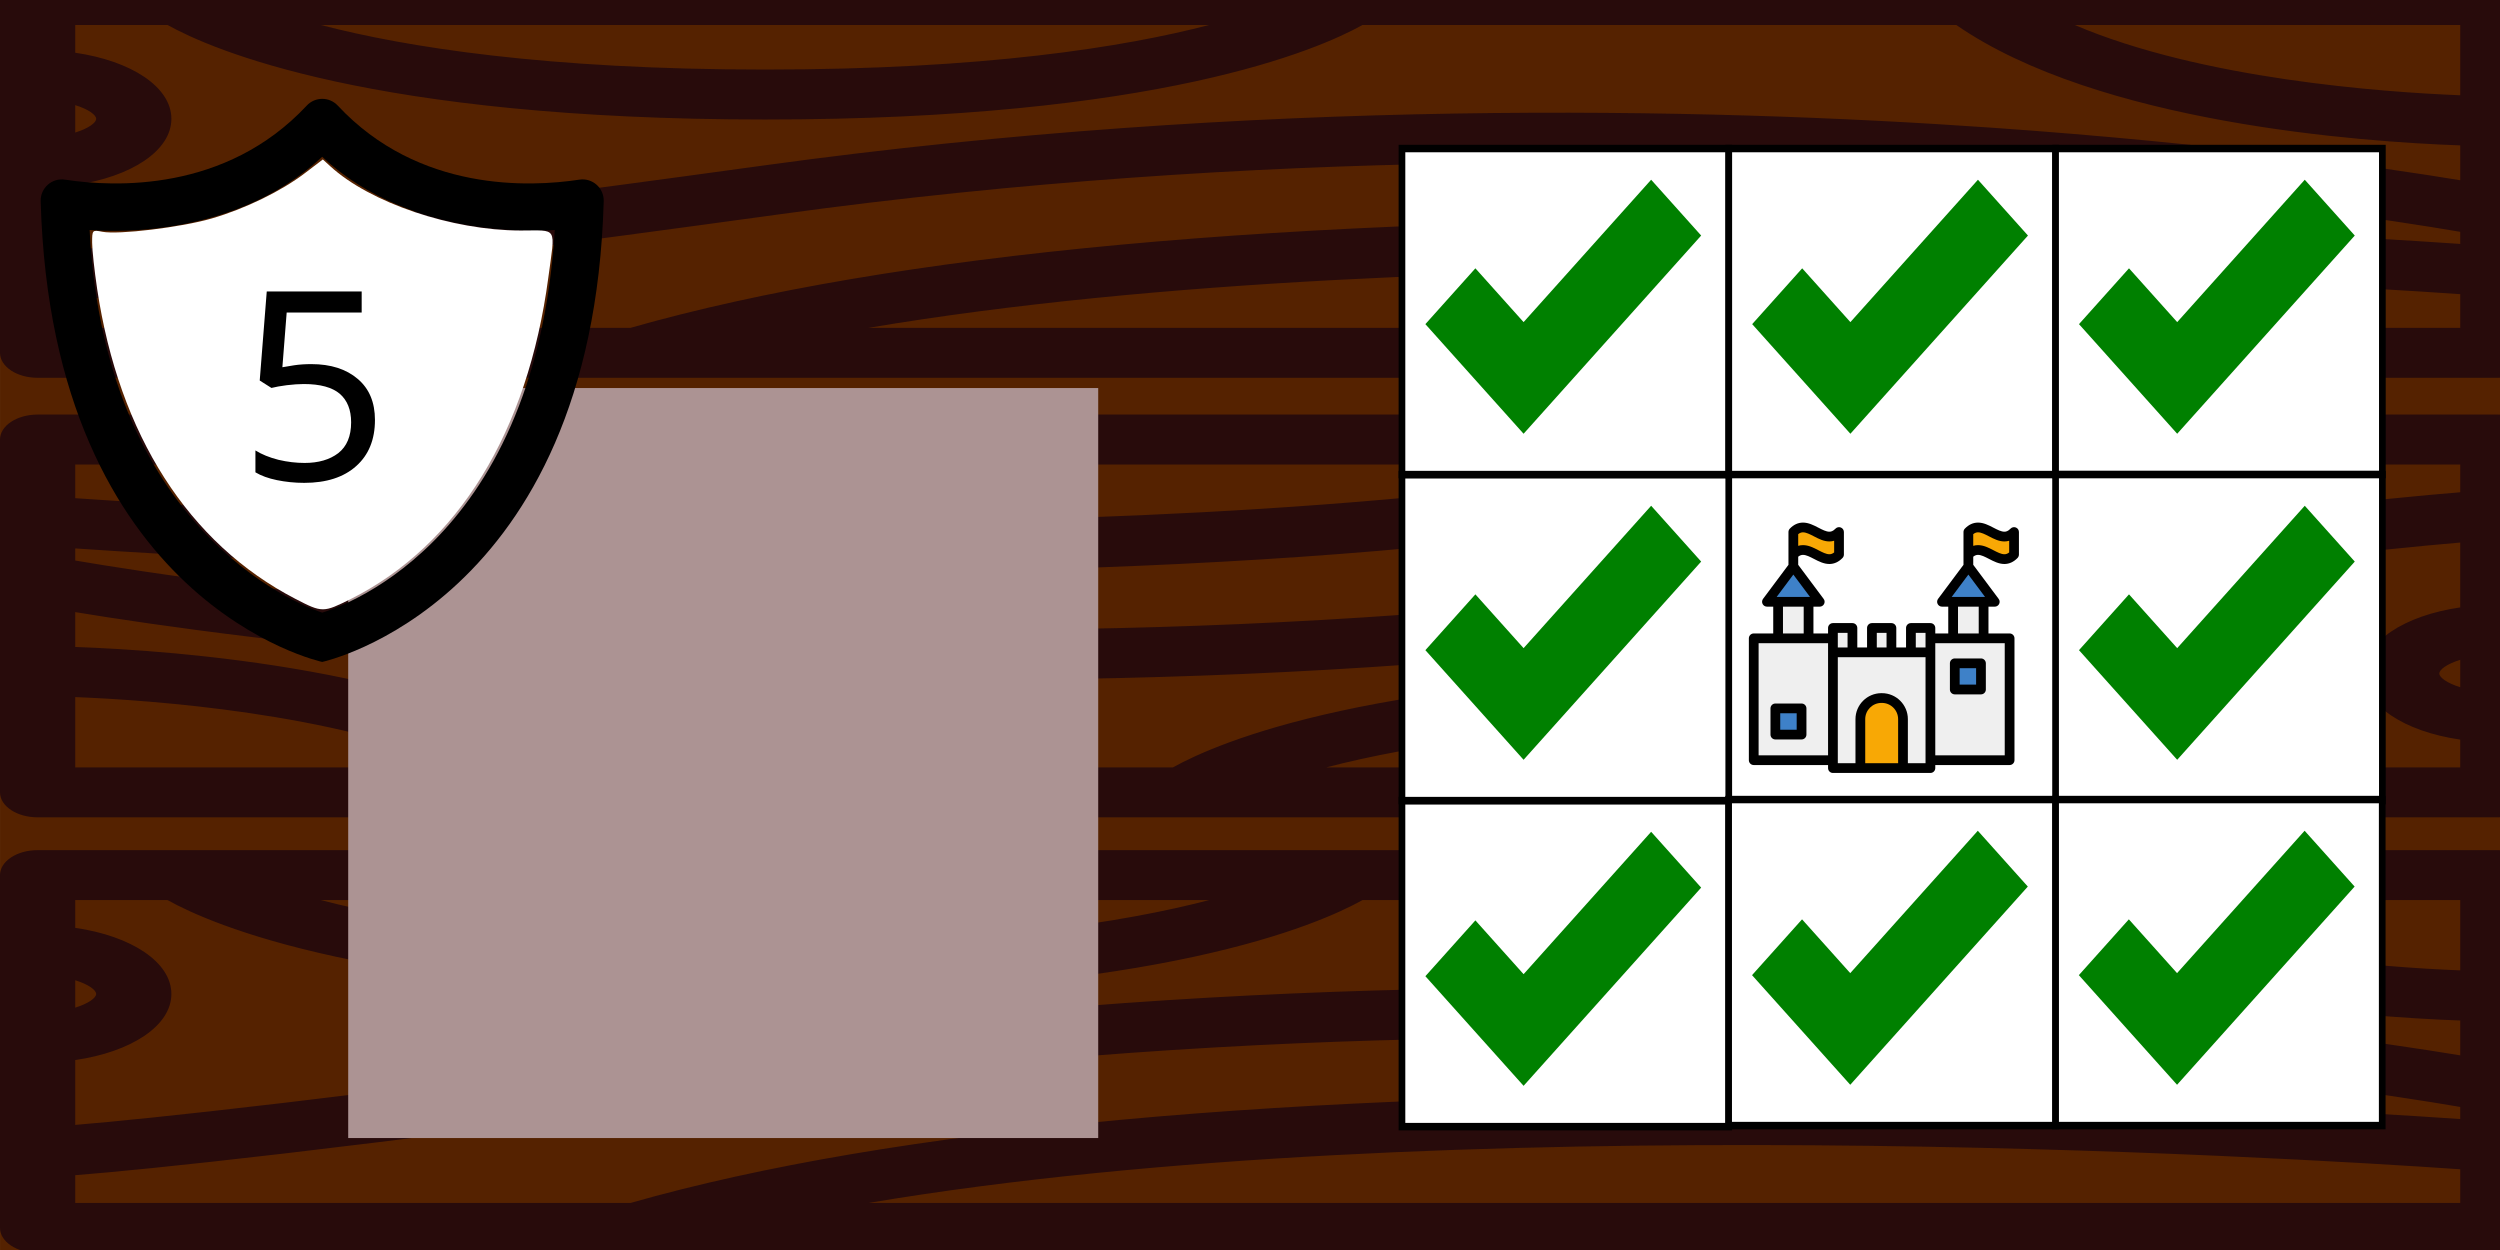
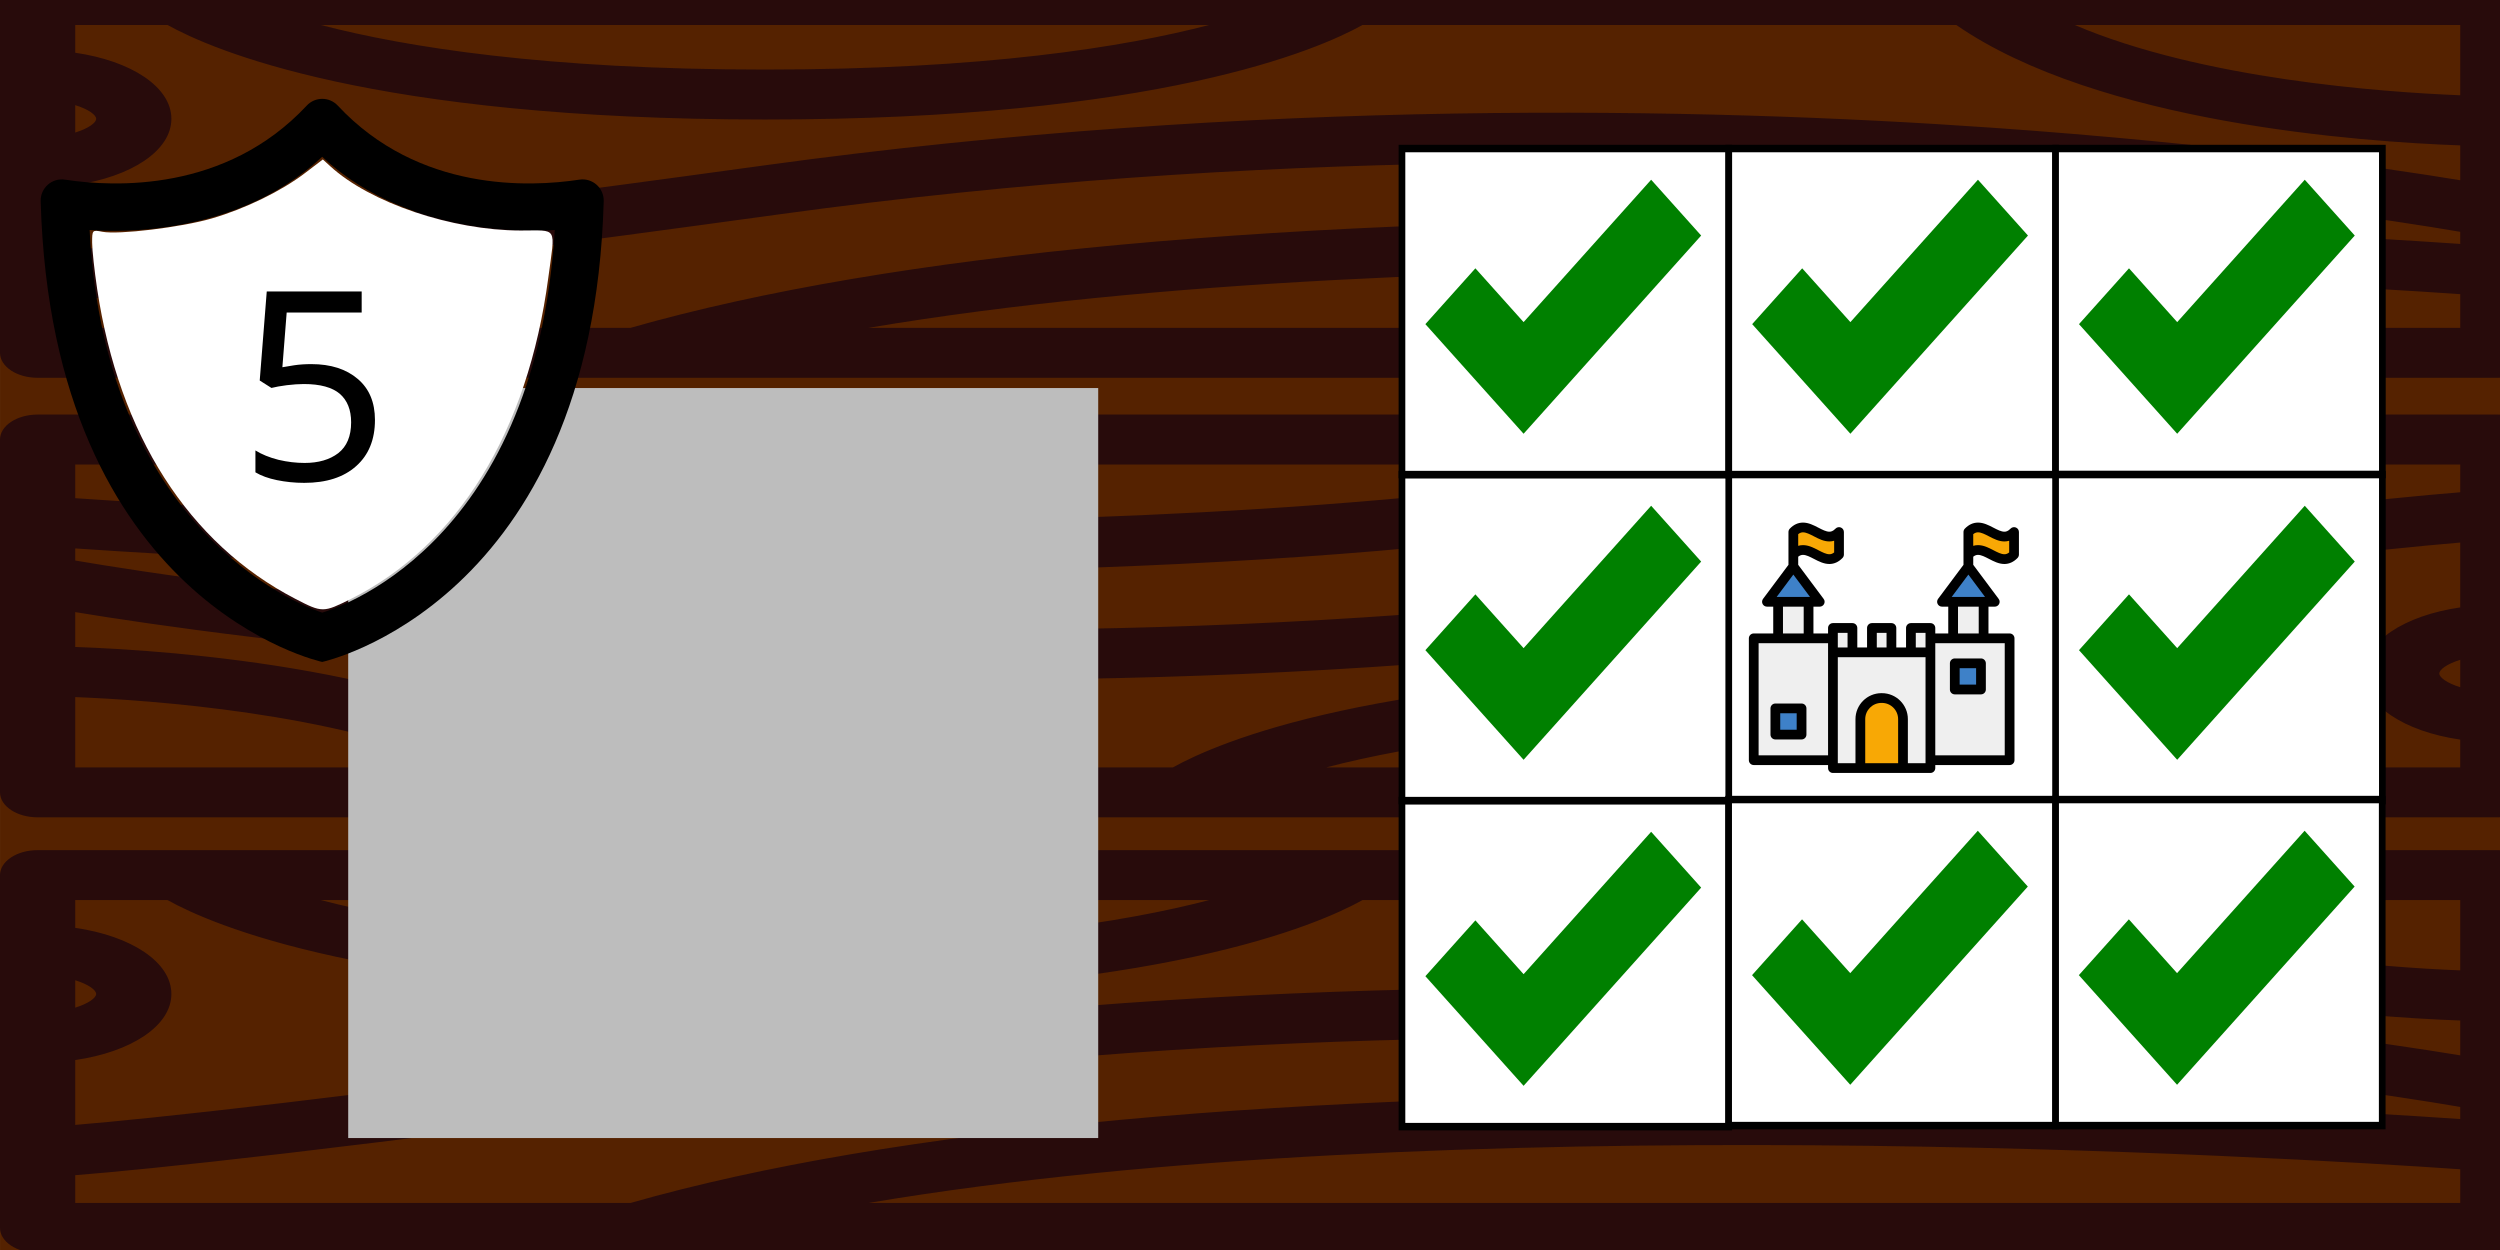
<svg xmlns="http://www.w3.org/2000/svg" viewBox="0 0 100 50" version="1.1" id="svg8">
  <defs id="defs2" />
  <g id="layer1" transform="translate(-15.76167,-6.75917)">
    <g id="g31" transform="matrix(1.403254,0,0,2.041733,-41.71221,-146.0861)" style="fill:#552200">
      <rect style="fill:#552200;stroke-width:0.188" id="rect26" width="71.263" height="24.489" x="40.958" y="74.861" />
    </g>
    <g id="g113" transform="matrix(0,-0.1315404,0.1980839,0,54.4515,45.1602)" style="fill:#280b0b">
      <g id="g6" transform="translate(-150.7667,-195.3204)" style="fill:#280b0b">
        <g id="g4" style="fill:#280b0b">
          <path d="M 176.589,0 H 69.301 c -4.195,0 -7.595,3.401 -7.595,7.595 v 121.339 c 0,0.019 0,0.037 0,0.057 v 375.413 c 0,4.195 3.401,7.595 7.595,7.595 h 24.645 c 0.003,0 0.005,0 0.008,0 0.004,0 0.007,0 0.01,0 h 17.921 c 0.009,0 0.018,0.002 0.027,0.002 0.008,0 0.016,-0.002 0.024,-0.002 h 64.651 c 4.195,0 7.595,-3.401 7.595,-7.595 V 7.595 C 184.184,3.401 180.784,0 176.589,0 Z m -31.975,15.191 c -1.254,2.705 -2.992,4.227 -4.164,4.227 -1.172,0 -2.91,-1.521 -4.164,-4.227 z M 87.135,496.808 H 76.896 V 175.386 c 29.4,115.54 13.952,285.753 10.239,321.422 z m 18.956,-10e-4 h -3.678 c 2.044,-19.808 6.803,-72.032 7.337,-133.217 C 110.656,259.641 99.6,180.179 76.897,127.328 V 15.191 h 8.438 c 1.694,14.07 7.347,51.949 26.093,142.258 20.167,97.154 17.254,185.689 11.258,242.852 -5.117,48.793 -13.284,83.648 -16.595,96.506 z m 15.686,10e-4 c 3.852,-15.506 11.149,-48.726 15.974,-94.512 6.147,-58.331 9.151,-148.695 -11.45,-247.934 C 108.225,67.272 102.455,29.666 100.629,15.19 h 19.72 c 2.483,11.335 10.425,19.418 20.103,19.418 9.678,0 17.619,-8.081 20.102,-19.418 h 8.44 v 18.641 c -7.5,8.923 -28.748,41.217 -28.748,120.653 0,79.436 21.248,111.73 28.748,120.653 v 119.901 c -29.92,28.719 -35.558,81.953 -36.617,101.77 z m 47.217,-432.02 v 179.377 c -6.706,-17.068 -13.557,-45.35 -13.557,-89.68 -0.001,-44.351 6.857,-72.64 13.557,-89.697 z m 0.001,432.02 H 147.62 c 0.942,-15.651 4.886,-52.179 21.375,-77.863 z" id="path2" style="fill:#280b0b" />
        </g>
      </g>
      <g id="g12" transform="translate(-150.7667,-195.3204)" style="fill:#280b0b">
        <g id="g10" style="fill:#280b0b">
          <path d="m 309.041,0 h -42.693 c -0.02,0 -0.041,0 -0.061,0 h -64.533 c -4.195,0 -7.595,3.401 -7.595,7.595 v 496.808 c 0,4.195 3.401,7.595 7.595,7.595 h 107.287 c 4.196,0 7.595,-3.401 7.595,-7.595 V 383.059 c 0,-0.016 0,-0.032 0,-0.049 V 7.595 C 316.636,3.401 313.237,0 309.041,0 Z m -99.693,15.191 h 21.375 c -0.942,15.652 -4.886,52.179 -21.375,77.863 z m 0,252.643 c 6.706,17.068 13.557,45.35 13.557,89.679 0,44.351 -6.858,72.639 -13.557,89.696 z m 24.38,228.974 c 1.254,-2.705 2.992,-4.227 4.163,-4.227 1.172,-0.001 2.91,1.521 4.164,4.227 z m 24.266,-10e-4 c -2.483,-11.335 -10.426,-19.418 -20.103,-19.418 -9.677,0 -17.619,8.082 -20.102,19.418 h -8.44 v -18.641 0 c 7.5,-8.923 28.748,-41.217 28.748,-120.652 0,-79.435 -21.248,-111.73 -28.748,-120.652 V 116.961 c 29.92,-28.718 35.56,-81.952 36.617,-101.77 h 10.6 c -3.852,15.506 -11.149,48.726 -15.975,94.512 -6.147,58.331 -9.151,148.695 11.449,247.934 18.077,87.089 23.848,124.696 25.674,139.17 z m 43.451,10e-4 h -8.438 v 0 C 291.313,482.738 285.66,444.859 266.914,354.55 246.747,257.396 249.66,168.861 255.656,111.698 260.774,62.905 268.941,28.051 272.252,15.192 h 3.677 c -2.044,19.809 -6.803,72.032 -7.337,133.217 -0.907,103.949 10.15,183.412 32.853,236.262 z m 0.001,-160.195 C 272.046,221.074 287.494,50.86 291.207,15.191 h 10.239 z" id="path8" style="fill:#280b0b" />
        </g>
      </g>
      <g id="g18" transform="translate(-150.7667,-195.3204)" style="fill:#280b0b">
        <g id="g16" style="fill:#280b0b">
          <path d="M 442.7,0 H 335.413 c -4.196,0 -7.595,3.401 -7.595,7.595 v 121.344 c 0,0.016 0,0.032 0,0.049 v 375.416 c 0,4.195 3.4,7.595 7.595,7.595 h 24.646 c 0.003,0 0.005,0 0.008,0 0.004,0 0.007,0 0.01,0 h 17.92 c 0.009,0 0.018,0.002 0.027,0.002 0.008,0 0.016,-0.002 0.024,-0.002 H 442.7 c 4.196,0 7.595,-3.401 7.595,-7.595 V 7.595 C 450.296,3.401 446.896,0 442.7,0 Z m -31.973,15.191 c -1.254,2.705 -2.992,4.227 -4.164,4.227 -1.173,0 -2.911,-1.521 -4.164,-4.227 z m -57.48,481.617 H 343.008 V 175.386 c 29.401,115.54 13.953,285.753 10.239,321.422 z m 18.955,-10e-4 h -3.677 c 2.044,-19.808 6.803,-72.032 7.337,-133.217 0.907,-103.949 -10.151,-183.411 -32.853,-236.262 V 15.191 h 8.438 c 1.694,14.07 7.347,51.949 26.093,142.258 20.167,97.154 17.254,185.689 11.258,242.852 -5.117,48.793 -13.284,83.648 -16.596,96.506 z m 15.686,0 c 3.851,-15.506 11.149,-48.726 15.975,-94.512 C 410.01,343.964 413.014,253.6 392.414,154.361 374.337,67.273 368.565,29.667 366.74,15.191 h 19.72 c 2.483,11.335 10.426,19.418 20.103,19.418 9.677,0 17.619,-8.081 20.102,-19.418 h 8.44 v 18.641 c -7.5,8.923 -28.748,41.217 -28.748,120.653 0,79.436 21.248,111.73 28.748,120.652 v 119.901 c -29.919,28.719 -35.558,81.953 -36.617,101.77 h -10.6 z M 435.105,64.789 v 179.375 c -6.706,-17.068 -13.557,-45.35 -13.557,-89.679 0,-44.351 6.857,-72.639 13.557,-89.696 z m 10e-4,432.019 h -21.375 c 0.942,-15.651 4.886,-52.179 21.375,-77.863 z" id="path14" style="fill:#280b0b" />
        </g>
      </g>
    </g>
    <rect style="fill:#ffffff;stroke-width:0.259" id="rect964" width="39.212" height="38.993" x="71.845" y="12.701" />
    <g id="g645-5" transform="matrix(1.168369,0,0,1.304125,20.86068,-6.558536)">
      <g id="g4177">
        <rect style="fill:#ffffff;stroke:#000000;stroke-width:0.229;stroke-miterlimit:4;stroke-dasharray:none;stroke-opacity:1" id="rect321-6-0" width="11.188" height="10" x="43.633" y="34.768" />
        <g id="g4169">
          <g id="g4163">
            <g id="g581-36" style="fill:#008000" transform="matrix(0.01905787,0,0,0.01905787,44.43452,34.89956)">
              <g id="g579-1" style="fill:#008000">
                <polygon points="405.584,43.295 176.428,272.452 89.84,185.865 0,275.706 86.588,362.293 176.428,452.131 266.266,362.293 495.426,133.133 " id="polygon577-0" style="fill:#008000" />
              </g>
            </g>
          </g>
        </g>
      </g>
    </g>
    <g id="g645-5-8" transform="matrix(1.168369,0,0,1.304125,20.86068,-19.59978)">
      <g id="g4177-1">
        <rect style="fill:#ffffff;stroke:#000000;stroke-width:0.229;stroke-miterlimit:4;stroke-dasharray:none;stroke-opacity:1" id="rect321-6-0-0" width="11.188" height="10" x="43.633" y="34.768" />
        <g id="g4169-3">
          <g id="g4163-0">
            <g id="g581-36-4" style="fill:#008000" transform="matrix(0.01905787,0,0,0.01905787,44.43452,34.89956)">
              <g id="g579-1-4" style="fill:#008000">
                <polygon points="86.588,362.293 176.428,452.131 266.266,362.293 495.426,133.133 405.584,43.295 176.428,272.452 89.84,185.865 0,275.706 " id="polygon577-0-4" style="fill:#008000" />
              </g>
            </g>
          </g>
        </g>
      </g>
    </g>
    <g id="g645-5-4" transform="matrix(1.168369,0,0,1.304125,20.86068,-32.64103)">
      <g id="g4177-7">
        <rect style="fill:#ffffff;stroke:#000000;stroke-width:0.229;stroke-miterlimit:4;stroke-dasharray:none;stroke-opacity:1" id="rect321-6-0-6" width="11.188" height="10" x="43.633" y="34.768" />
        <g id="g4169-31">
          <g id="g4163-7">
            <g id="g581-36-5" style="fill:#008000" transform="matrix(0.01905787,0,0,0.01905787,44.43452,34.89956)">
              <g id="g579-1-9" style="fill:#008000">
                <polygon points="86.588,362.293 176.428,452.131 266.266,362.293 495.426,133.133 405.584,43.295 176.428,272.452 89.84,185.865 0,275.706 " id="polygon577-0-6" style="fill:#008000" />
              </g>
            </g>
          </g>
        </g>
      </g>
    </g>
    <g id="g645-5-4-2" transform="matrix(1.168369,0,0,1.304125,33.93292,-32.64103)">
      <g id="g4177-7-1">
        <rect style="fill:#ffffff;stroke:#000000;stroke-width:0.229;stroke-miterlimit:4;stroke-dasharray:none;stroke-opacity:1" id="rect321-6-0-6-7" width="11.188" height="10" x="43.633" y="34.768" />
        <g id="g4169-31-8">
          <g id="g4163-7-5">
            <g id="g581-36-5-7" style="fill:#008000" transform="matrix(0.01905787,0,0,0.01905787,44.43452,34.89956)">
              <g id="g579-1-9-4" style="fill:#008000">
                <polygon points="405.584,43.295 176.428,272.452 89.84,185.865 0,275.706 86.588,362.293 176.428,452.131 266.266,362.293 495.426,133.133 " id="polygon577-0-6-1" style="fill:#008000" />
              </g>
            </g>
          </g>
        </g>
      </g>
    </g>
    <g id="g645-5-4-8" transform="matrix(1.168369,0,0,1.304125,47.00515,-32.64103)">
      <g id="g4177-7-5">
        <rect style="fill:#ffffff;stroke:#000000;stroke-width:0.229;stroke-miterlimit:4;stroke-dasharray:none;stroke-opacity:1" id="rect321-6-0-6-9" width="11.188" height="10" x="43.633" y="34.768" />
        <g id="g4169-31-7">
          <g id="g4163-7-53">
            <g id="g581-36-5-8" style="fill:#008000" transform="matrix(0.01905787,0,0,0.01905787,44.43452,34.89956)">
              <g id="g579-1-9-8" style="fill:#008000">
                <polygon points="89.84,185.865 0,275.706 86.588,362.293 176.428,452.131 266.266,362.293 495.426,133.133 405.584,43.295 176.428,272.452 " id="polygon577-0-6-3" style="fill:#008000" />
              </g>
            </g>
          </g>
        </g>
      </g>
    </g>
    <g id="g645-5-4-1" transform="matrix(1.168369,0,0,1.304125,47.00515,-19.59978)">
      <g id="g4177-7-8">
        <rect style="fill:#ffffff;stroke:#000000;stroke-width:0.229;stroke-miterlimit:4;stroke-dasharray:none;stroke-opacity:1" id="rect321-6-0-6-96" width="11.188" height="10" x="43.633" y="34.768" />
        <g id="g4169-31-4">
          <g id="g4163-7-3">
            <g id="g581-36-5-3" style="fill:#008000" transform="matrix(0.01905787,0,0,0.01905787,44.43452,34.89956)">
              <g id="g579-1-9-3" style="fill:#008000">
                <polygon points="176.428,272.452 89.84,185.865 0,275.706 86.588,362.293 176.428,452.131 266.266,362.293 495.426,133.133 405.584,43.295 " id="polygon577-0-6-8" style="fill:#008000" />
              </g>
            </g>
          </g>
        </g>
      </g>
    </g>
    <g id="g645-5-4-6" transform="matrix(1.168369,0,0,1.304125,46.99947,-6.600433)">
      <g id="g4177-7-0">
        <rect style="fill:#ffffff;stroke:#000000;stroke-width:0.229;stroke-miterlimit:4;stroke-dasharray:none;stroke-opacity:1" id="rect321-6-0-6-4" width="11.188" height="10" x="43.633" y="34.768" />
        <g id="g4169-31-88">
          <g id="g4163-7-8">
            <g id="g581-36-5-9" style="fill:#008000" transform="matrix(0.01905787,0,0,0.01905787,44.43452,34.89956)">
              <g id="g579-1-9-7" style="fill:#008000">
                <polygon points="176.428,272.452 89.84,185.865 0,275.706 86.588,362.293 176.428,452.131 266.266,362.293 495.426,133.133 405.584,43.295 " id="polygon577-0-6-7" style="fill:#008000" />
              </g>
            </g>
          </g>
        </g>
      </g>
    </g>
    <g id="g645-5-4-64" transform="matrix(1.168369,0,0,1.304125,33.92724,-6.600433)">
      <g id="g4177-7-3">
        <rect style="fill:#ffffff;stroke:#000000;stroke-width:0.229;stroke-miterlimit:4;stroke-dasharray:none;stroke-opacity:1" id="rect321-6-0-6-0" width="11.188" height="10" x="43.633" y="34.768" />
        <g id="g4169-31-3">
          <g id="g4163-7-0">
            <g id="g581-36-5-92" style="fill:#008000" transform="matrix(0.01905787,0,0,0.01905787,44.43452,34.89956)">
              <g id="g579-1-9-5" style="fill:#008000">
                <polygon points="176.428,272.452 89.84,185.865 0,275.706 86.588,362.293 176.428,452.131 266.266,362.293 495.426,133.133 405.584,43.295 " id="polygon577-0-6-4" style="fill:#008000" />
              </g>
            </g>
          </g>
        </g>
      </g>
    </g>
    <g id="g1193" transform="matrix(0.02436886,0,0,0.02436886,85.71611,27.26892)">
      <path style="fill:#f8a805" d="m 137.7,38.308 c -1.793,0.538 -3.66,0.812 -5.55,0.812 -7.21,0 -14.212,-3.628 -21.649,-7.482 L 110.41,31.591 C 103.016,27.77 96.033,24.16 88.849,24.16 c -4.662,0 -8.863,1.548 -12.846,4.733 L 73,31.294 V 65.07 l 10.305,-3.099 c 1.789,-0.538 3.655,-0.812 5.544,-0.812 7.211,0 14.225,3.635 21.702,7.51 7.402,3.831 14.395,7.45 21.599,7.45 4.649,0 8.848,-1.545 12.836,-4.723 L 148,68.995 v -33.78 z" id="path1155" />
      <polygon style="fill:#3e81c8" points="73.001,88.137 29.693,146.14 116.294,146.14 " id="polygon1157" />
      <rect x="48" y="146.14" style="fill:#efefef" width="50" height="60" id="rect1159" />
      <rect x="138" y="189.14" style="fill:#efefef" width="32" height="40" id="rect1161" />
      <rect x="202" y="189.14" style="fill:#efefef" width="32" height="40" id="rect1163" />
      <rect x="266" y="189.14" style="fill:#efefef" width="32" height="40" id="rect1165" />
      <path style="fill:#f8a805" d="m 424.998,38.308 c -1.792,0.539 -3.658,0.812 -5.548,0.812 -7.21,0 -14.212,-3.628 -21.697,-7.508 -7.403,-3.832 -14.396,-7.452 -21.603,-7.452 -2.076,0 -4.007,0.295 -5.902,0.902 -2.397,0.769 -4.736,2.06 -6.953,3.837 L 360.3,31.3 v 33.769 l 10.304,-3.098 c 1.791,-0.538 3.657,-0.812 5.547,-0.812 7.21,0 14.224,3.635 21.701,7.51 7.402,3.831 14.395,7.45 21.599,7.45 4.662,0 8.863,-1.548 12.846,-4.731 l 3.004,-2.401 V 35.214 Z" id="path1167" />
      <polygon style="fill:#3e81c8" points="360.3,88.137 316.993,146.14 403.594,146.14 " id="polygon1169" />
      <rect x="335.299" y="146.14" style="fill:#efefef" width="50" height="60" id="rect1171" />
      <path style="fill:#f8a805" d="m 218.349,304.14 h -0.699 c -19.105,0 -34.649,15.544 -34.649,34.649 v 80.351 h 70 V 338.79 C 253,319.684 237.456,304.14 218.349,304.14 Z" id="path1173" />
      <rect x="298" y="206.14" style="fill:#efefef" width="130" height="200" id="rect1175" />
      <path style="fill:#efefef" d="m 138,229.14 v 190 h 45 v -80.35 c 0,-19.105 15.544,-34.649 34.649,-34.649 h 0.699 c 19.106,0 34.651,15.544 34.651,34.649 v 80.351 h 45 v -190 z" id="path1177" />
      <rect x="8" y="206.14" style="fill:#efefef" width="130" height="200" id="rect1179" />
      <rect x="43.5" y="321.14" style="fill:#3e81c8" width="43" height="43" id="rect1181" />
      <rect x="338" y="247.14" style="fill:#3e81c8" width="43" height="43" id="rect1183" />
      <g id="g1191">
        <path d="m 438.3,24.22 c -3.03,-1.22 -6.49,-0.48 -8.76,1.86 -4.3,4.46 -7.65,5.04 -10.09,5.04 -5.27,0 -11.44,-3.2 -17.97,-6.58 -7.95,-4.12 -16.17,-8.38 -25.33,-8.38 -7.98,0 -15.25,3.34 -21.61,9.92 -1.44,1.5 -2.24,3.49 -2.24,5.56 v 53.84 l -41.71,55.87 c -1.81,2.43 -2.1,5.67 -0.74,8.38 1.35,2.7 4.12,4.41 7.15,4.41 h 10.3 v 44 H 306 v -9 c 0,-4.42 -3.58,-8 -8,-8 h -32 c -4.42,0 -8,3.58 -8,8 v 32 h -16 v -32 c 0,-4.42 -3.58,-8 -8,-8 h -32 c -4.42,0 -8,3.58 -8,8 v 32 h -16 v -32 c 0,-4.42 -3.58,-8 -8,-8 h -32 c -4.42,0 -8,3.58 -8,8 v 9 h -24 v -44 h 10.3 c 0.01,0 0.01,0 0.02,0 4.42,0 8,-3.58 8,-8 0,-1.98 -0.72,-3.79 -1.91,-5.18 L 81,85.48 V 72.14 c 3.24,-2.59 5.85,-2.98 7.85,-2.98 5.26,0 11.43,3.2 17.97,6.58 7.95,4.12 16.16,8.38 25.33,8.38 7.98,0 15.25,-3.34 21.6,-9.92 1.44,-1.5 2.25,-3.49 2.25,-5.56 v -37 c 0,-3.26 -1.98,-6.2 -5.01,-7.42 -3.02,-1.22 -6.48,-0.48 -8.75,1.86 -4.3,4.46 -7.65,5.04 -10.09,5.04 -5.27,0 -11.44,-3.2 -17.97,-6.58 -7.95,-4.12 -16.17,-8.38 -25.33,-8.38 -7.99,0 -15.25,3.34 -21.61,9.92 C 65.8,27.58 65,29.57 65,31.64 v 53.84 l -41.71,55.87 c -1.82,2.43 -2.1,5.67 -0.75,8.38 1.36,2.7 4.13,4.41 7.16,4.41 H 40 v 44 H 8 c -4.42,0 -8,3.58 -8,8 v 200 c 0,4.42 3.58,8 8,8 h 122 v 5 c 0,4.42 3.58,8 8,8 h 160 c 4.42,0 8,-3.58 8,-8 v -5 h 122 c 4.42,0 8,-3.58 8,-8 v -200 c 0,-4.42 -3.58,-8 -8,-8 h -34.7 v -44 h 10.3 c 0.01,0 0.01,0 0.02,0 4.42,0 8,-3.58 8,-8 0,-1.98 -0.72,-3.79 -1.91,-5.18 L 368.3,85.48 V 72.14 c 3.24,-2.59 5.85,-2.98 7.85,-2.98 5.27,0 11.44,3.2 17.97,6.58 7.95,4.12 16.16,8.38 25.33,8.38 7.98,0 15.25,-3.34 21.61,-9.92 1.43,-1.5 2.24,-3.49 2.24,-5.56 v -37 c 0,-3.26 -1.98,-6.2 -5,-7.42 z M 81,35.14 c 3.24,-2.59 5.85,-2.98 7.85,-2.98 5.26,0 11.43,3.2 17.97,6.58 7.95,4.12 16.16,8.38 25.33,8.38 2.7,0 5.32,-0.39 7.85,-1.15 v 19.17 c -3.25,2.59 -5.85,2.98 -7.85,2.98 -5.27,0 -11.44,-3.2 -17.97,-6.58 -7.95,-4.12 -16.17,-8.38 -25.33,-8.38 -2.7,0 -5.32,0.39 -7.85,1.15 0,0 0,-19.17 0,-19.17 z m -8,66.37 27.34,36.63 H 45.65 Z m 17,52.63 v 44 H 56 v -44 z m 40,244 H 16 v -184 h 114 z m 80,-201 h 16 v 24 h -16 z m -64,0 h 16 v 24 h -16 z m 99,214 h -54 v -72.35 c 0,-14.69 11.95,-26.65 26.65,-26.65 h 0.7 c 14.691,0 26.65,11.96 26.65,26.65 z m 45,0 h -29 v -72.35 c 0,-23.52 -19.14,-42.65 -42.65,-42.65 h -0.7 c -23.52,0 -42.65,19.13 -42.65,42.65 v 72.35 h -29 v -174 h 144 z m 0,-190 h -16 v -24 h 16 z m 130,-7 v 184 H 306 v -184 z m -76.7,-16 v -44 h 34 v 44 z m 44.34,-60 h -54.69 l 27.35,-36.63 z m 39.66,-73 c -3.24,2.59 -5.85,2.98 -7.85,2.98 -5.27,0 -11.44,-3.2 -17.97,-6.58 -7.95,-4.12 -16.17,-8.38 -25.33,-8.38 -2.7,0 -5.32,0.39 -7.85,1.15 V 35.14 c 1.62,-1.3 3.08,-2.04 4.39,-2.46 1.31,-0.42 2.46,-0.52 3.46,-0.52 5.27,0 11.44,3.2 17.97,6.58 7.95,4.12 16.16,8.38 25.33,8.38 2.7,0 5.32,-0.39 7.85,-1.15 z" id="path1185" />
        <path d="m 86.5,313.14 h -43 c -4.42,0 -8,3.58 -8,8 v 43 c 0,4.42 3.58,8 8,8 h 43 c 4.42,0 8,-3.58 8,-8 v -43 c 0,-4.42 -3.58,-8 -8,-8 z m -8,43 h -27 v -27 h 27 z" id="path1187" />
        <path d="m 381,239.14 h -43 c -4.42,0 -8,3.58 -8,8 v 43 c 0,4.42 3.58,8 8,8 h 43 c 4.42,0 8,-3.58 8,-8 v -43 c 0,-4.42 -3.58,-8 -8,-8 z m -8,43 h -27 v -27 h 27 z" id="path1189" />
      </g>
    </g>
-     <rect style="fill:#ac9393;stroke-width:0.265" id="rect970" width="30" height="30" x="29.69" y="22.281" />
+     <rect style="fill:#bdbdbd;stroke-width:0.265;fill-opacity:1" id="rect970" width="30" height="30" x="29.69" y="22.281" />
    <g id="g1516" transform="translate(-1.040828,-9.250455)">
      <g id="g71" transform="translate(1.060025,4.298518)">
        <g id="g419" transform="matrix(0.04596369,0,0,0.04596369,16.86357,15.1608)">
          <g id="g417">
            <path d="m 256,458.1 c -5.9,-2 -188.4,-60.9 -202.4,-333 7,0.5 122.3,11.2 202.4,-63.7 78.9,73.8 195.4,64.1 202.4,63.7 -17.2,280.2 -196.5,331 -202.4,333 z M 479.7,81.3 C 437,87.8 340,92.3 269.6,16.9 262.3,9 249.8,9 242.5,16.9 172,92.3 75,87.8 32.3,81.3 20.9,79.5 10.7,88.5 11,100 c 9.9,350.5 245,401 245,401 0,0 235.1,-50.4 245,-401 0.3,-11.5 -9.9,-20.5 -21.3,-18.7 z" id="path415" />
          </g>
        </g>
        <path style="fill:#ffffff;stroke-width:0.134" d="m 27.561,35.667 c -4.275,-2.214 -7.056,-6.559 -7.932,-12.395 -0.11,-0.735 -0.201,-1.569 -0.201,-1.854 -7.68e-4,-0.505 0.009,-0.516 0.403,-0.437 0.64,0.128 3.158,-0.176 4.374,-0.529 1.342,-0.389 2.789,-1.094 3.745,-1.824 l 0.706,-0.539 0.297,0.272 c 1.594,1.462 4.869,2.568 7.613,2.571 1.509,0.002 1.388,-0.206 1.108,1.891 -0.819,6.15 -3.611,10.694 -7.89,12.842 -1.109,0.557 -1.152,0.557 -2.223,0.002 z" id="path476" />
      </g>
      <text xml:space="preserve" style="font-style:normal;font-weight:normal;font-size:10.583px;line-height:1.25;font-family:sans-serif;fill:#000000;fill-opacity:1;stroke:none;stroke-width:0.265" x="26.349" y="35.216" id="text962">
        <tspan id="tspan960" x="26.349" y="35.216" style="stroke-width:0.265">5</tspan>
      </text>
    </g>
    <g id="g1223" transform="matrix(0.05847065,0,0,0.05847065,32.2487,25.34699)" />
    <g id="g1221" transform="matrix(0.05847065,0,0,0.05847065,32.2487,25.34699)" />
    <g id="g1219" transform="matrix(0.05847065,0,0,0.05847065,32.2487,25.34699)" />
    <g id="g1217" transform="matrix(0.05847065,0,0,0.05847065,32.2487,25.34699)" />
    <g id="g1215" transform="matrix(0.05847065,0,0,0.05847065,32.2487,25.34699)" />
    <g id="g1213" transform="matrix(0.05847065,0,0,0.05847065,32.2487,25.34699)" />
    <g id="g1211" transform="matrix(0.05847065,0,0,0.05847065,32.2487,25.34699)" />
    <g id="g1209" transform="matrix(0.05847065,0,0,0.05847065,32.2487,25.34699)" />
    <g id="g1207" transform="matrix(0.05847065,0,0,0.05847065,32.2487,25.34699)" />
    <g id="g1205" transform="matrix(0.05847065,0,0,0.05847065,32.2487,25.34699)" />
    <g id="g1203" transform="matrix(0.05847065,0,0,0.05847065,32.2487,25.34699)" />
    <g id="g1201" transform="matrix(0.05847065,0,0,0.05847065,32.2487,25.34699)" />
    <g id="g1199" transform="matrix(0.05847065,0,0,0.05847065,32.2487,25.34699)" />
    <g id="g1197" transform="matrix(0.05847065,0,0,0.05847065,32.2487,25.34699)" />
    <g id="g1195" transform="matrix(0.05847065,0,0,0.05847065,32.2487,25.34699)" />
    <g id="g1615" transform="matrix(0.02004772,0,0,0.02004772,88.6036,34.64285)" />
    <g id="g1617" transform="matrix(0.02004772,0,0,0.02004772,88.6036,34.64285)" />
    <g id="g1619" transform="matrix(0.02004772,0,0,0.02004772,88.6036,34.64285)" />
    <g id="g1621" transform="matrix(0.02004772,0,0,0.02004772,88.6036,34.64285)" />
    <g id="g1623" transform="matrix(0.02004772,0,0,0.02004772,88.6036,34.64285)" />
    <g id="g1625" transform="matrix(0.02004772,0,0,0.02004772,88.6036,34.64285)" />
    <g id="g1627" transform="matrix(0.02004772,0,0,0.02004772,88.6036,34.64285)" />
    <g id="g1629" transform="matrix(0.02004772,0,0,0.02004772,88.6036,34.64285)" />
    <g id="g1631" transform="matrix(0.02004772,0,0,0.02004772,88.6036,34.64285)" />
    <g id="g1633" transform="matrix(0.02004772,0,0,0.02004772,88.6036,34.64285)" />
    <g id="g1635" transform="matrix(0.02004772,0,0,0.02004772,88.6036,34.64285)" />
    <g id="g1637" transform="matrix(0.02004772,0,0,0.02004772,88.6036,34.64285)" />
    <g id="g1639" transform="matrix(0.02004772,0,0,0.02004772,88.6036,34.64285)" />
    <g id="g1641" transform="matrix(0.02004772,0,0,0.02004772,88.6036,34.64285)" />
    <g id="g1643" transform="matrix(0.02004772,0,0,0.02004772,88.6036,34.64285)" />
  </g>
</svg>
